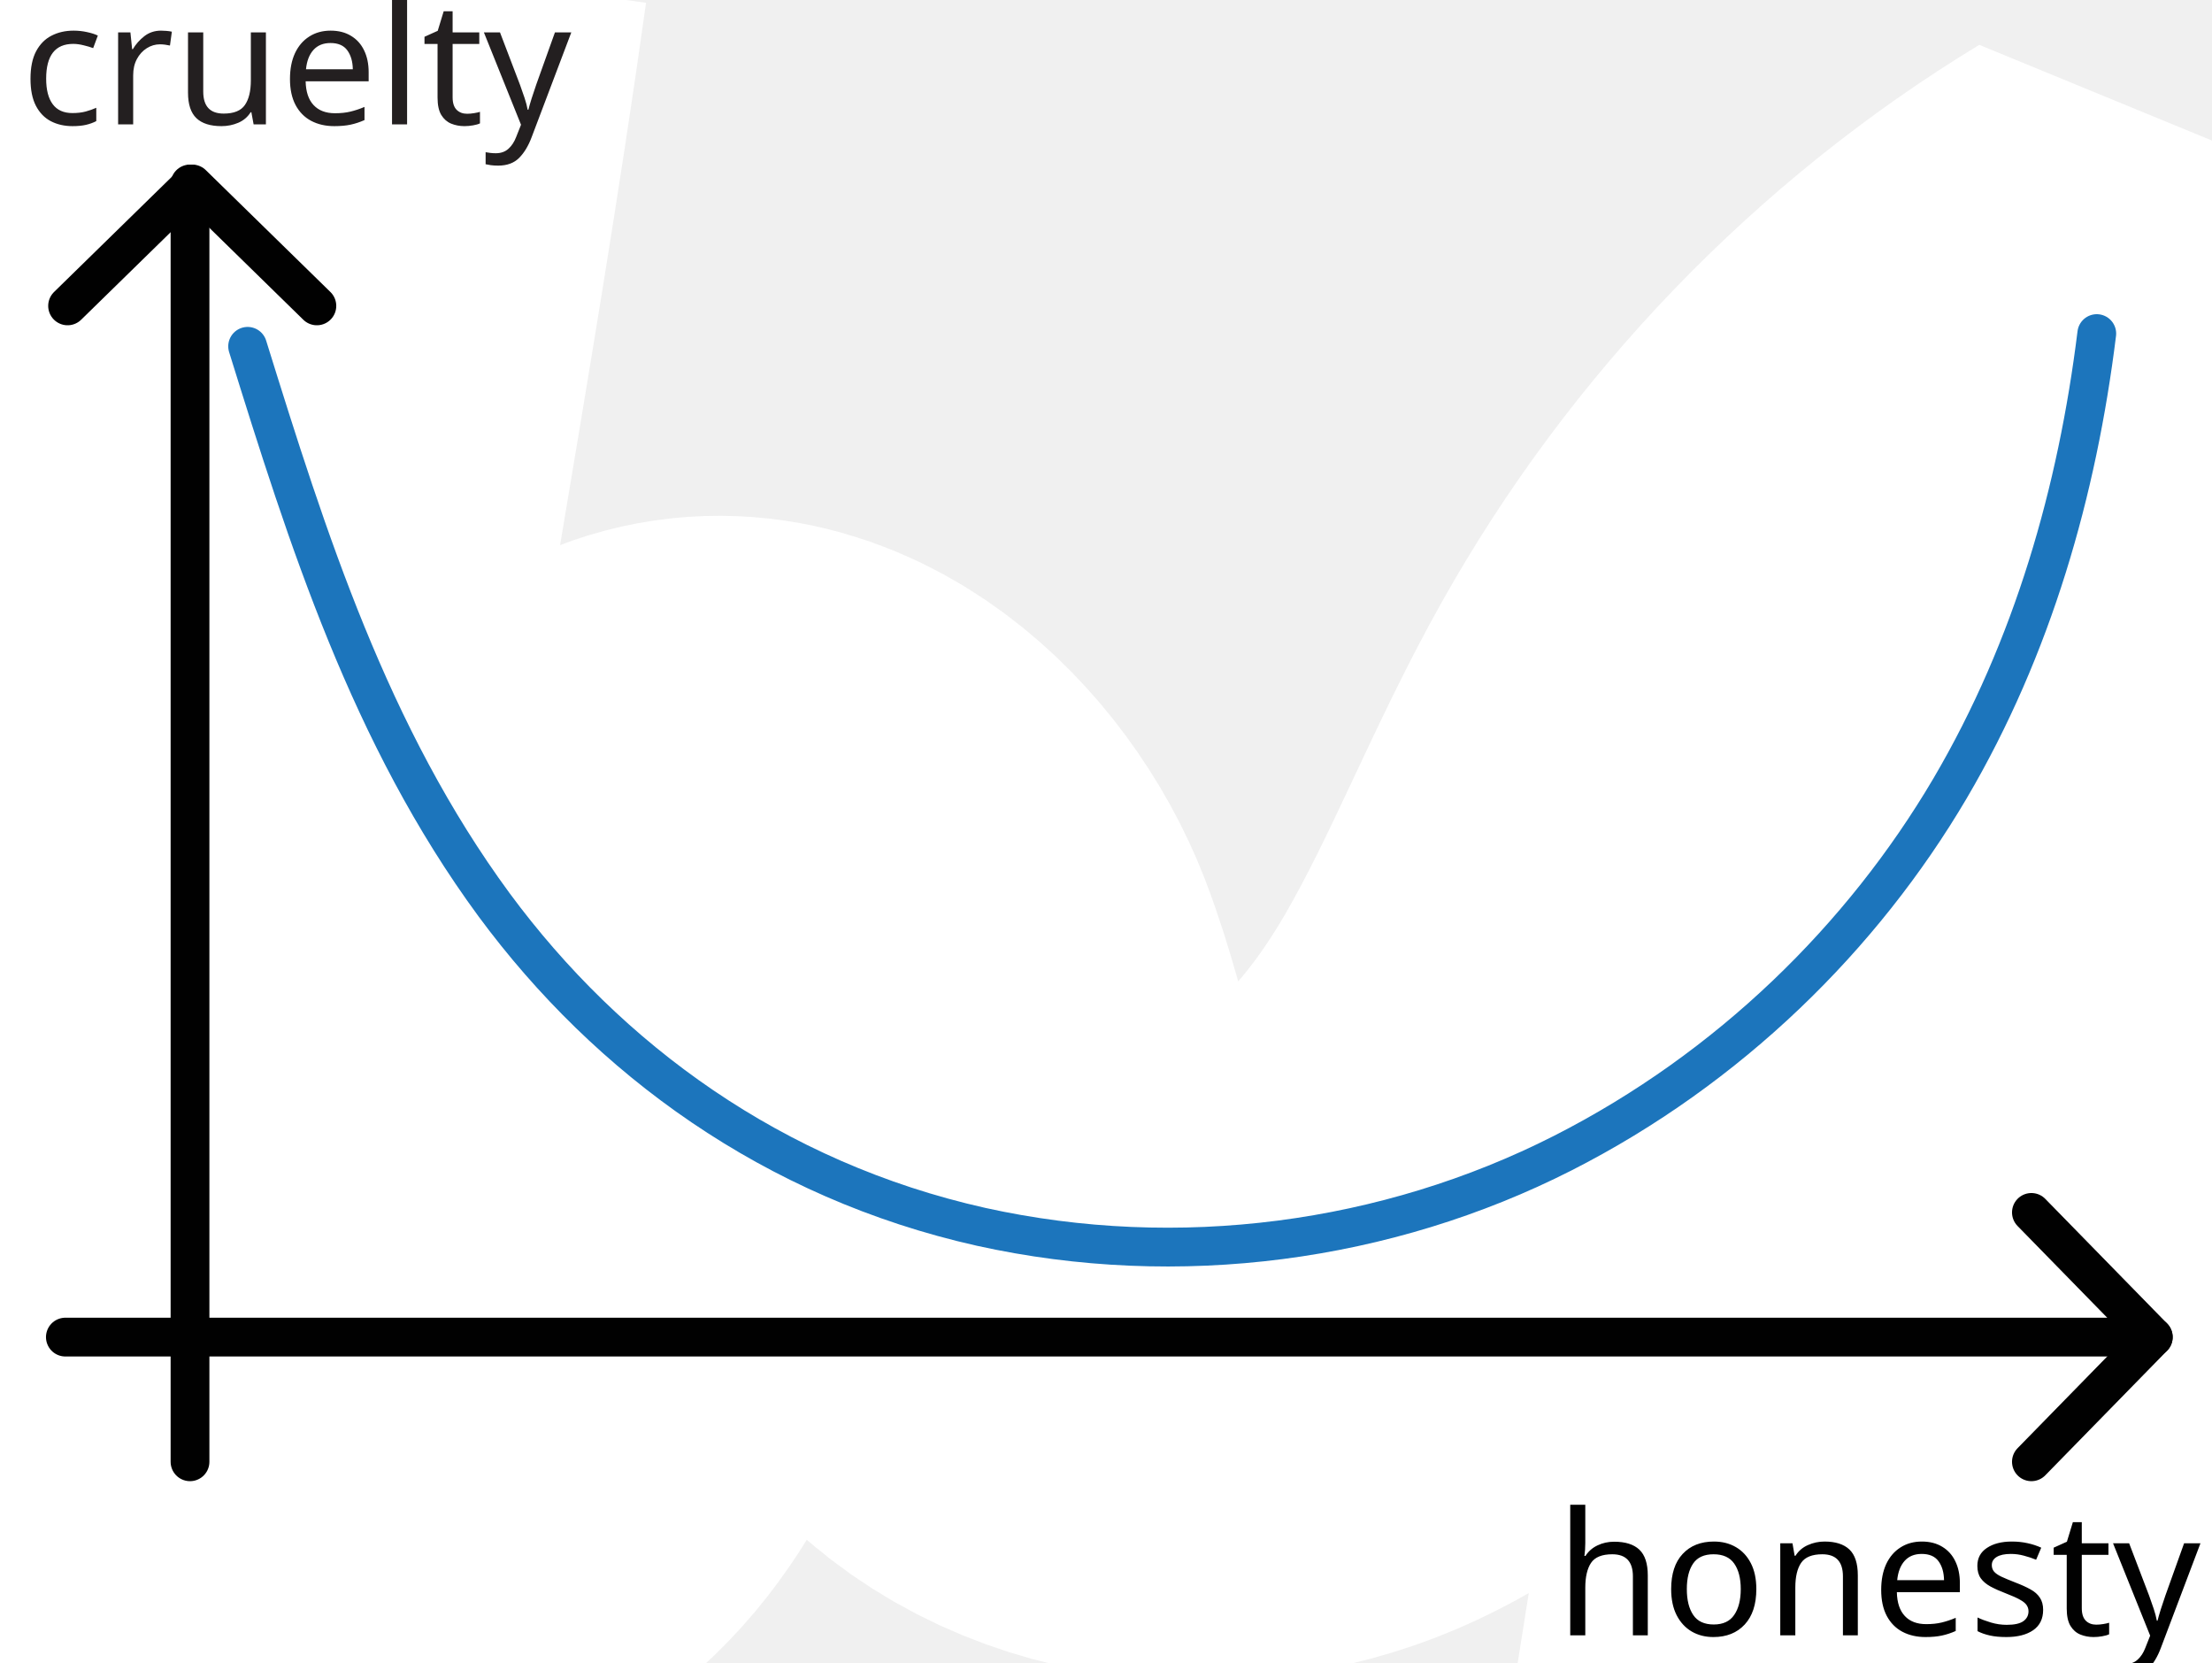
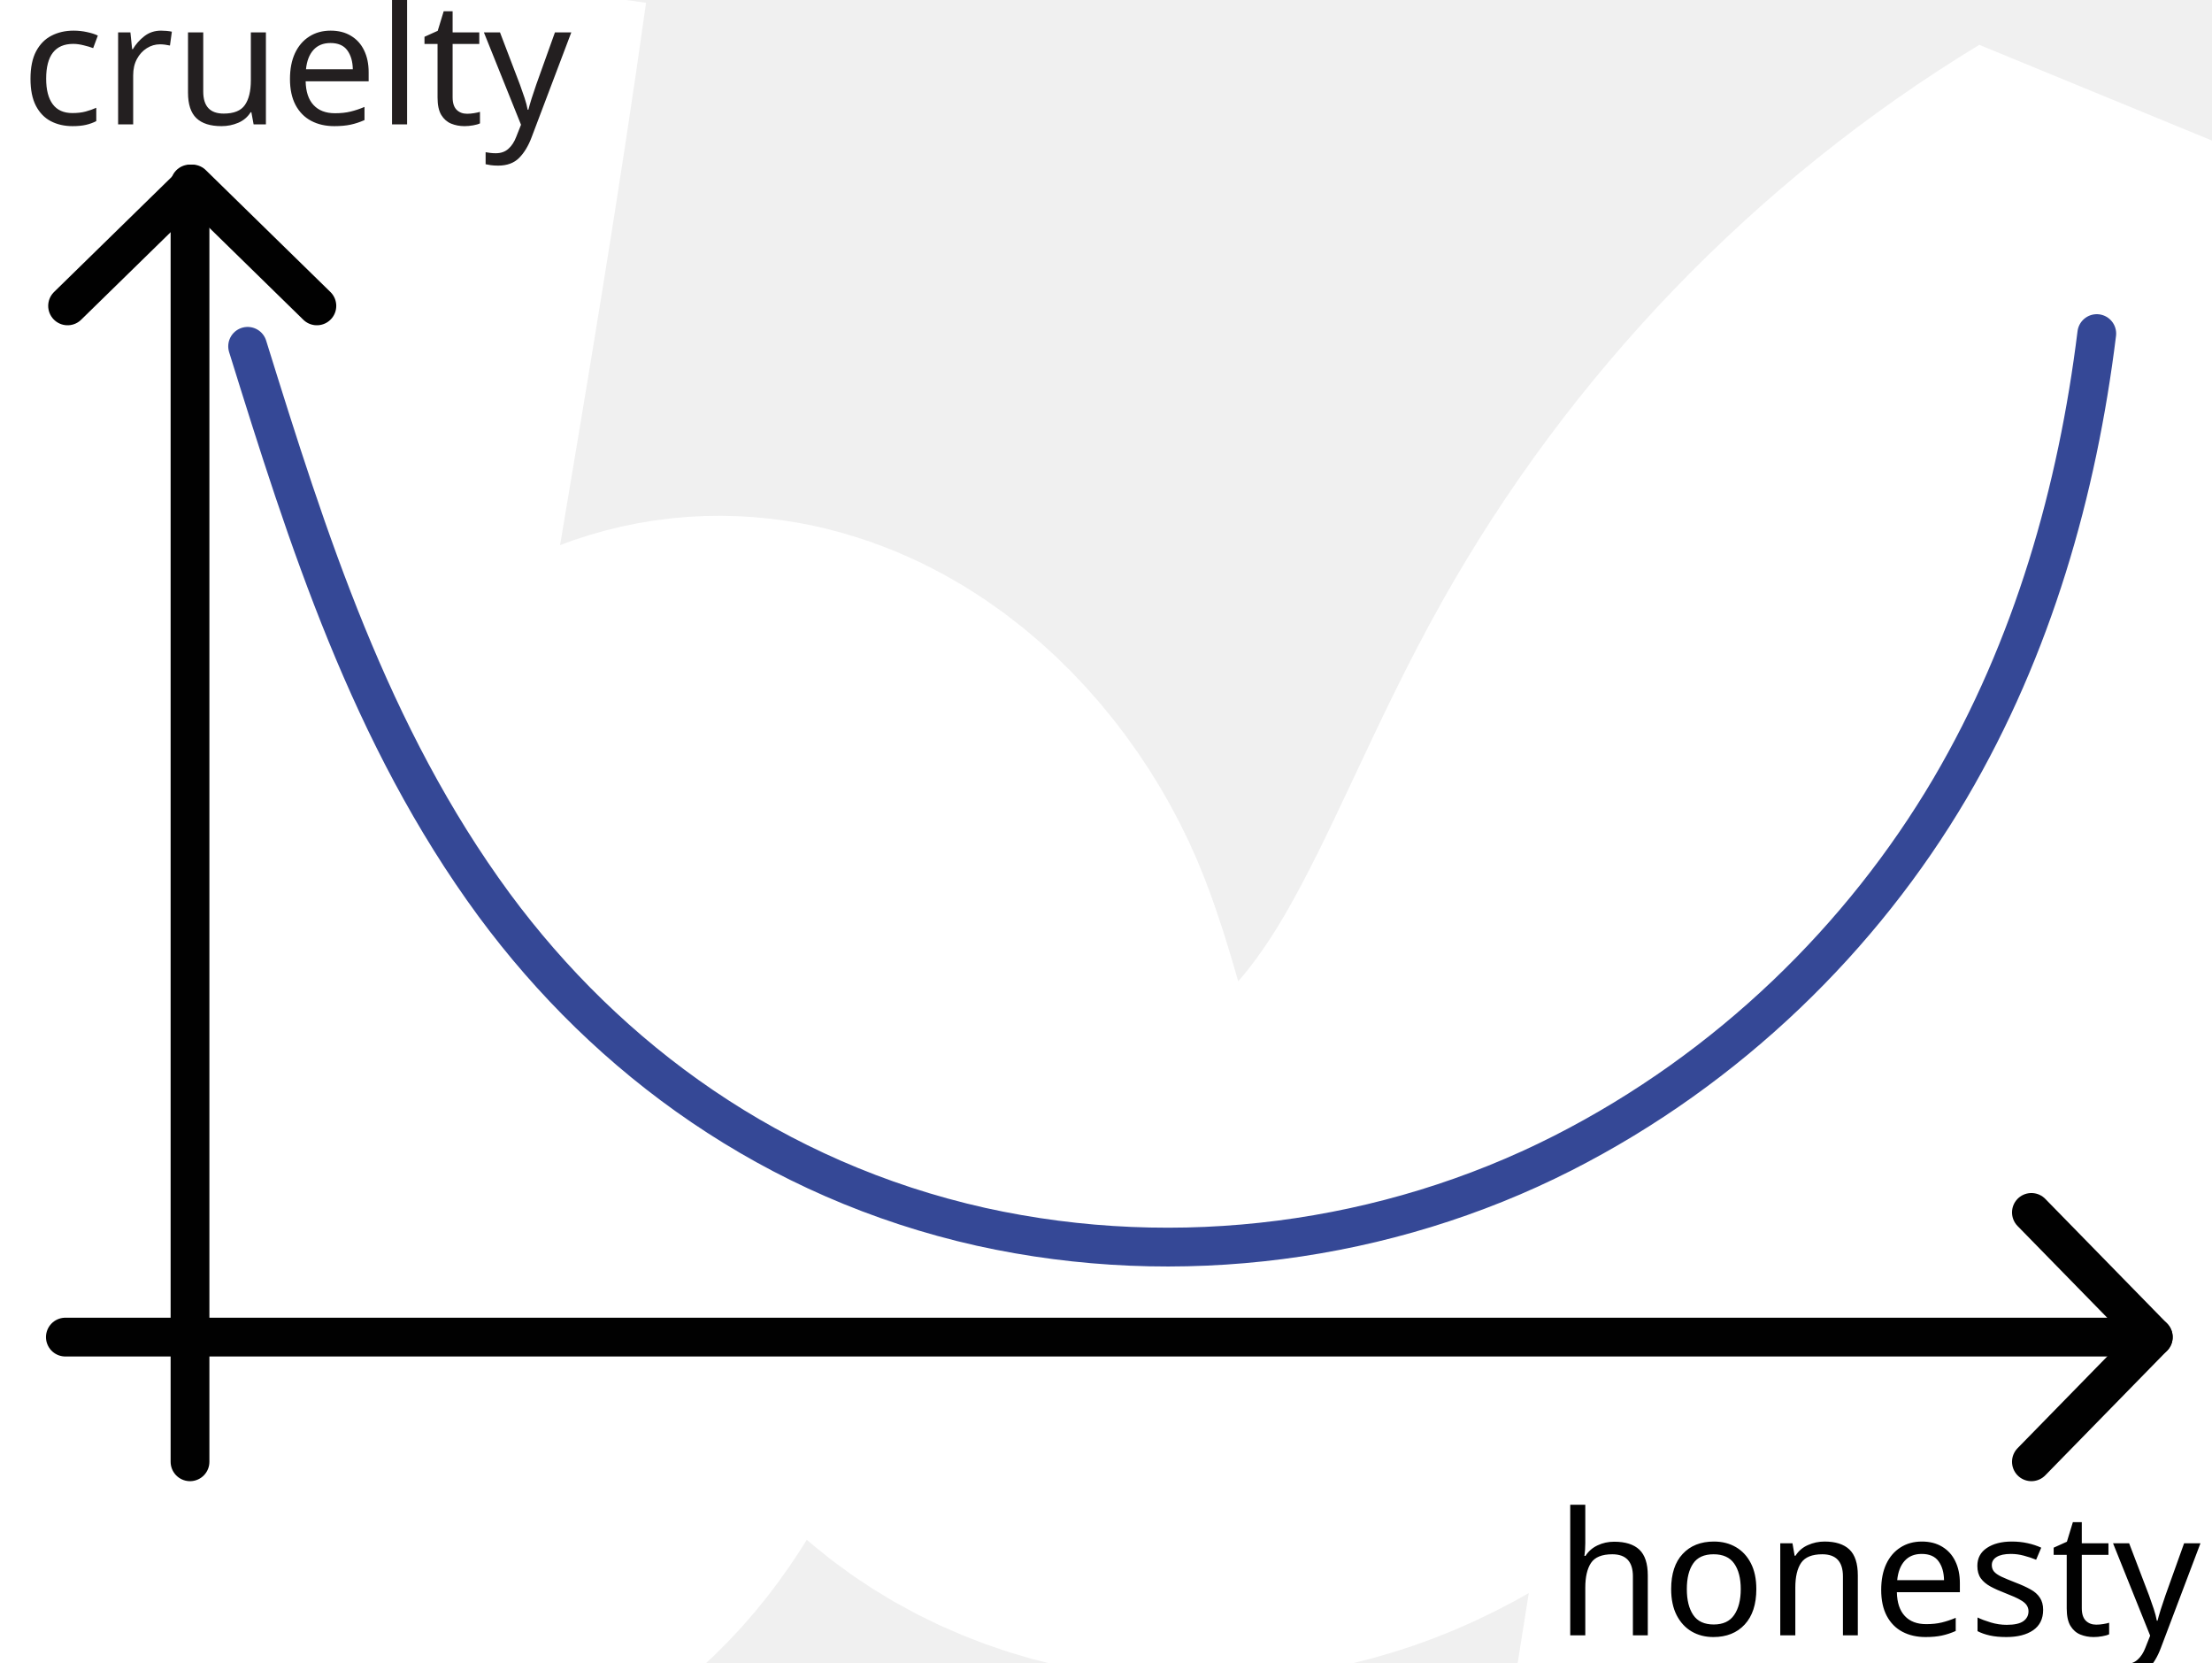
<svg xmlns="http://www.w3.org/2000/svg" version="1.1" id="Layer_1" x="0px" y="0px" viewBox="0 0 399.3 300" enable-background="new 0 0 399.3 300" xml:space="preserve">
  <path fill="none" stroke="#FFFFFF" stroke-width="120" stroke-linejoin="bevel" stroke-miterlimit="10" d="M57.2-7.8  c-9.1,65.1-22.7,134.9-31.8,200c-1.9,13.8-3.8,28-1.1,41.6c2.8,13.7,11.2,27,24.3,31.9c15.1,5.6,32.8-1.9,42.7-14.6  s13.2-29.4,13.4-45.5c0.1-9.6-0.8-19.3,1.2-28.8s7.4-18.8,16.4-22.3c16.2-6.3,32.9,9.5,39.2,25.7c6.3,16.2,7.9,34.9,19.3,48.2  c13.8,16.1,39.1,18.7,58.6,10.4c19.5-8.4,34-25.6,44.6-43.9s18.2-38.4,28.6-56.9c18-32.1,44.3-59.5,75.8-78.6  c11.8,47.1,12.7,96.9,2.8,144.4c-3.9,18.4-10,37.4-24,50c-22.8,20.4-57.6,16.9-87.8,12.1" />
  <g>
    <line fill="none" stroke="#010101" stroke-width="7" stroke-linecap="round" stroke-linejoin="round" stroke-miterlimit="10" x1="34.3" y1="33.2" x2="34.3" y2="263.8" />
    <line fill="none" stroke="#010101" stroke-width="7" stroke-linecap="round" stroke-linejoin="round" stroke-miterlimit="10" x1="388.7" y1="241.3" x2="11.8" y2="241.3" />
    <polyline fill="none" stroke="#010101" stroke-width="7" stroke-linecap="round" stroke-linejoin="round" stroke-miterlimit="10" points="   12.2,55.2 34.7,33.2 57.2,55.2  " />
    <polyline fill="none" stroke="#010101" stroke-width="7" stroke-linecap="round" stroke-linejoin="round" stroke-miterlimit="10" points="   366.7,218.8 388.7,241.3 366.7,263.8  " />
  </g>
  <text transform="matrix(1 0 0 1 280.8105 295.1169)" fill="#010101" font-family="'PermanentMarker'" font-size="31">honesty</text>
  <text transform="matrix(1 0 0 1 3.8018 22.4512)" fill="#231F20" font-family="'PermanentMarker'" font-size="31">cruelty</text>
-   <path fill="none" stroke="#1C75BC" stroke-width="7" stroke-linecap="round" stroke-linejoin="round" stroke-miterlimit="10" d="  M44.7,62.5c10.8,34.7,22,70.2,44.5,100.8c20.6,27.9,50.4,49.7,87.9,58.1c35.7,7.9,73.3,2.8,105-13.3c30.1-15.3,54.1-39,69.9-65.8  c15-25.5,23-53.8,26.5-82.1" />
+   <path fill="none" stroke="#354896" stroke-width="7" stroke-linecap="round" stroke-linejoin="round" stroke-miterlimit="10" d="  M44.7,62.5c10.8,34.7,22,70.2,44.5,100.8c20.6,27.9,50.4,49.7,87.9,58.1c35.7,7.9,73.3,2.8,105-13.3c30.1-15.3,54.1-39,69.9-65.8  c15-25.5,23-53.8,26.5-82.1" />
</svg>
